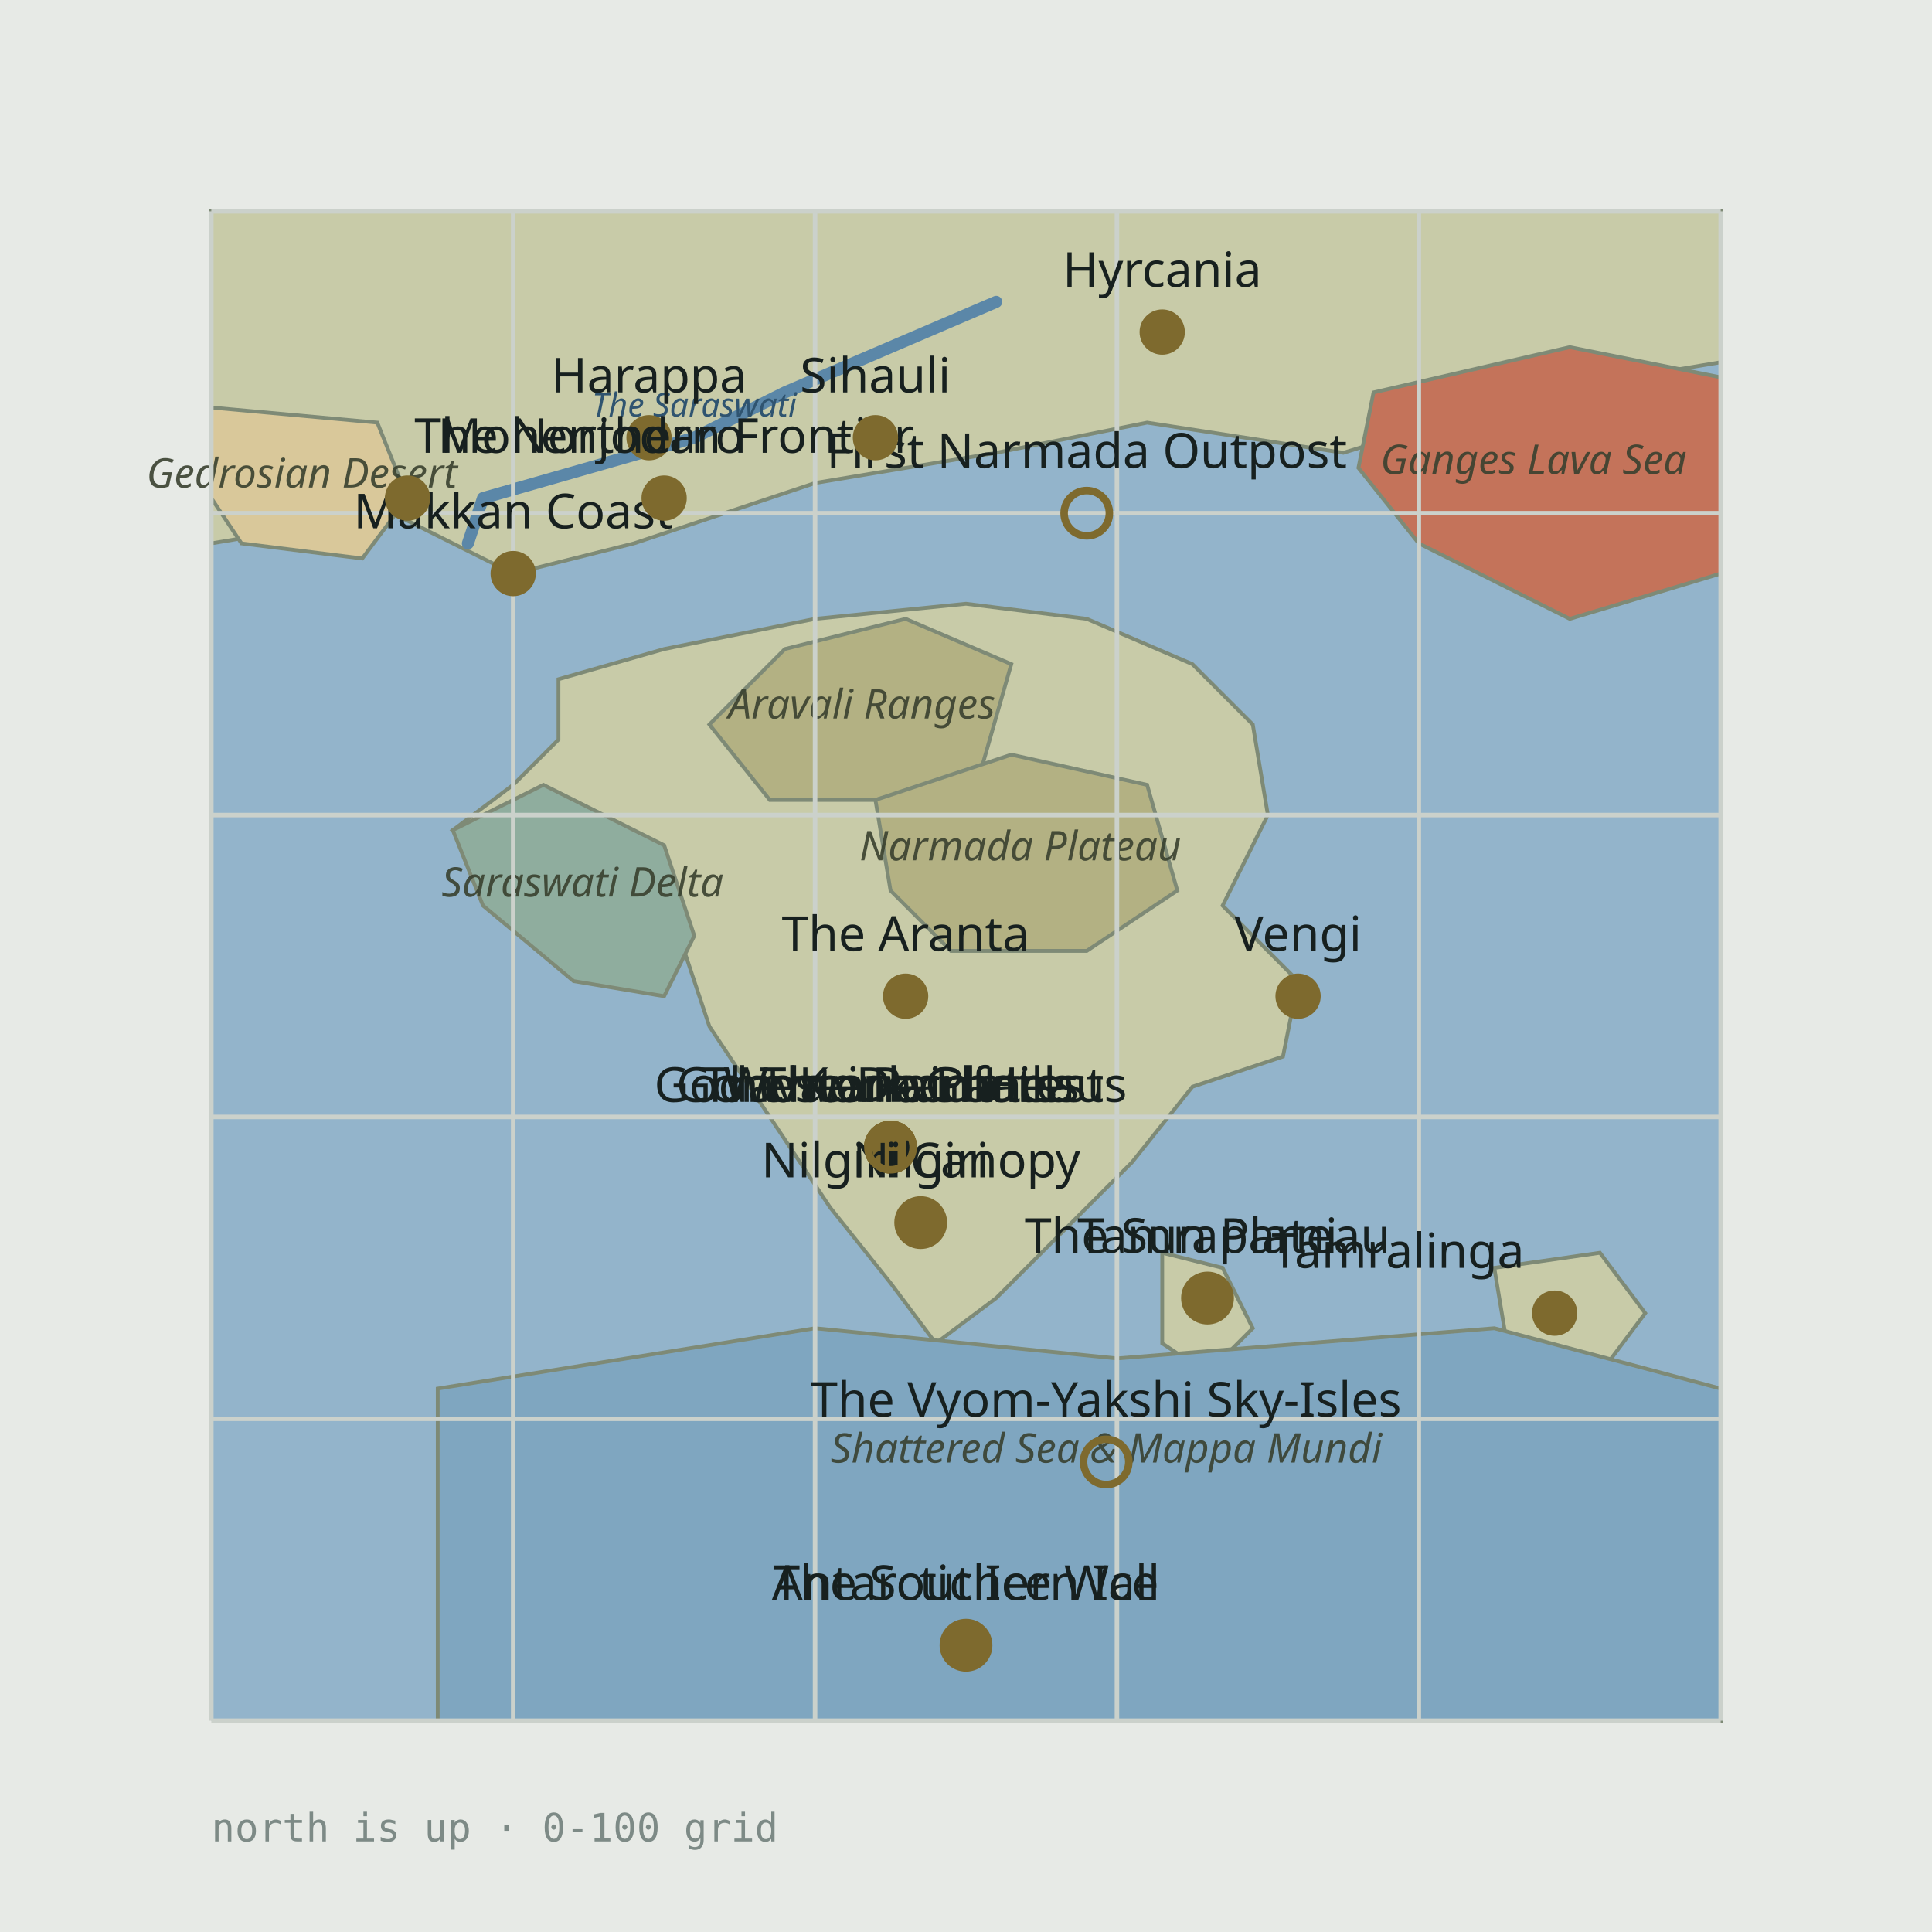
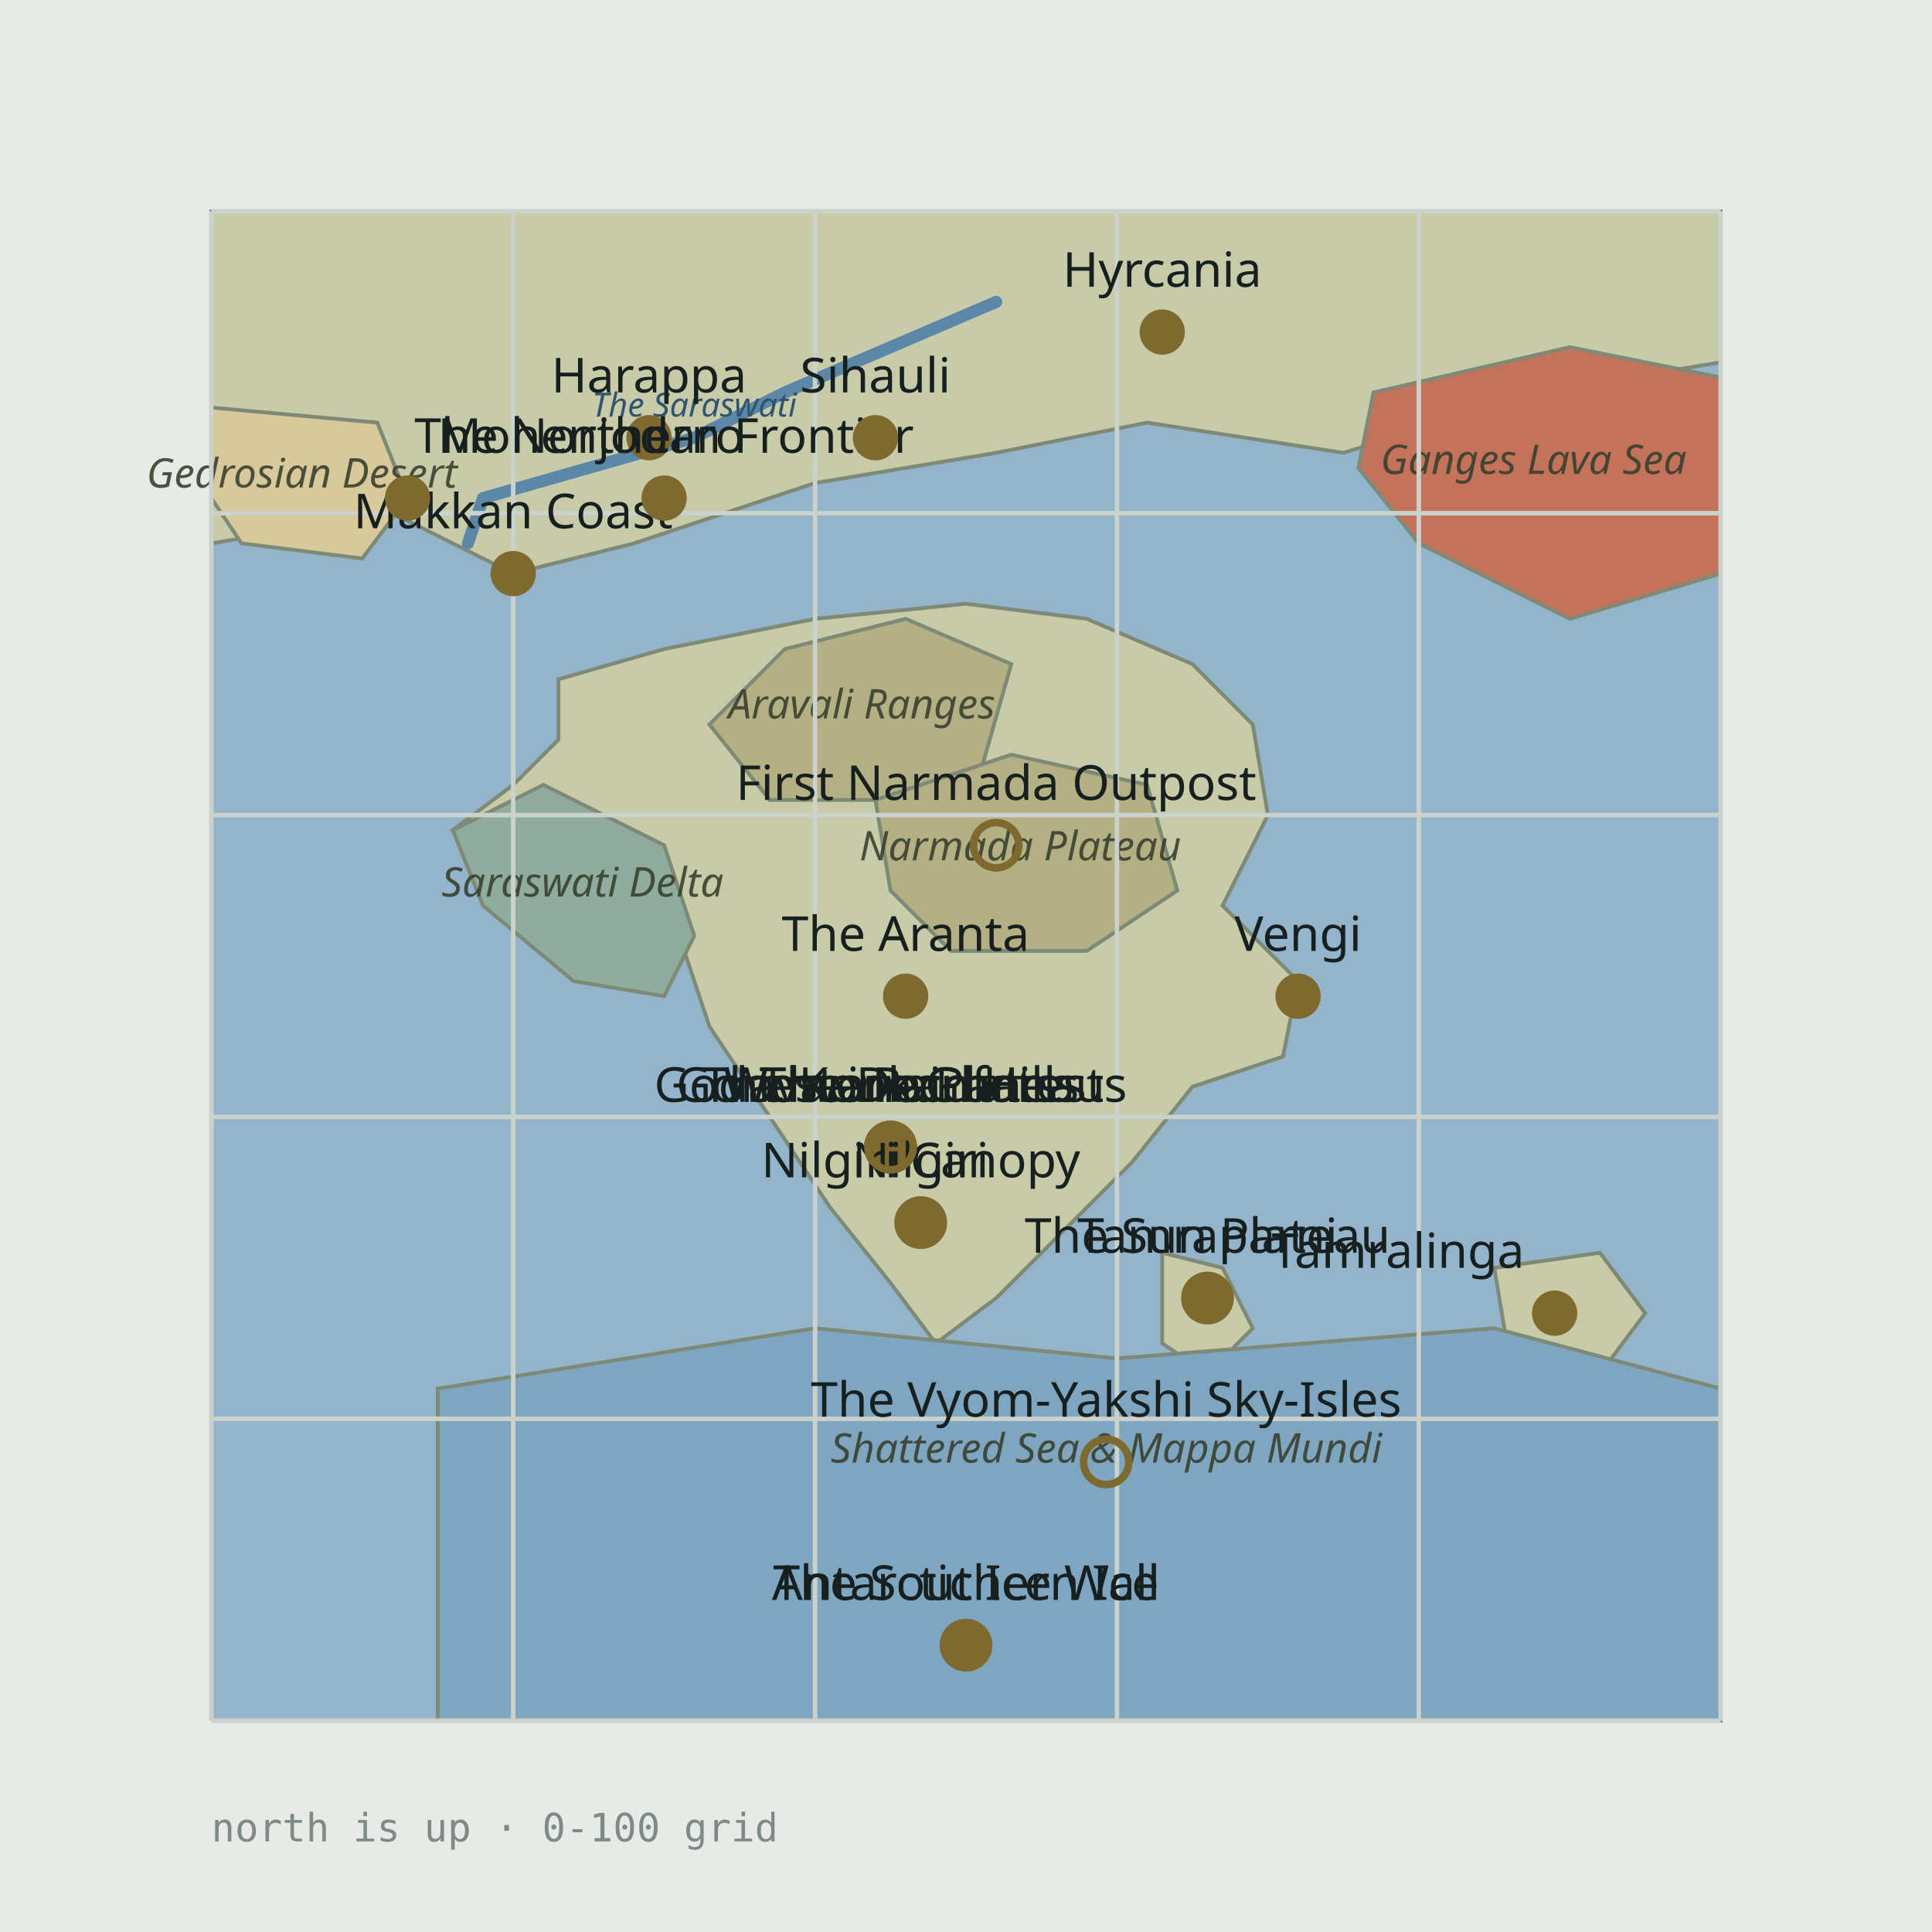
<svg xmlns="http://www.w3.org/2000/svg" viewBox="-14 -14 128 128" width="720" role="img" aria-label="Map of Era of Human Migrations">
  <style>
  .bg{fill:#E7EAE6}.grid{stroke:#CBD1CB;stroke-width:.3}.edge{stroke:#AFB8B1;stroke-width:.6}
  .dot{fill:#2C5C8F}.dot-place{fill:#7E6A2E}
  .dot-within{fill:none;stroke:#7E6A2E;stroke-width:.5}
  .lbl{fill:#17201F;font:3.2px Archivo,sans-serif}
  .cap{fill:#7D8A86;font:2.6px 'JetBrains Mono',monospace}
  .sea{fill:#93B4CB} .land{fill:#C8CBA8}
  polygon{stroke:#7E8A76;stroke-width:.25}
  .rgn{fill:#39402F;font:2.7px Archivo,sans-serif;font-style:italic;opacity:.9}
  .course{fill:none;stroke:#5B87A8;stroke-width:.8;stroke-linejoin:round;stroke-linecap:round}
  .route{fill:none;stroke:#8A6A4F;stroke-width:.9;stroke-dasharray:2.4 1.2;stroke-linejoin:round;stroke-linecap:round}
  .route-lbl{fill:#6B4F38;font:2.2px Archivo,sans-serif;font-style:italic}
  .course-lbl{fill:#2F5470;font:2.2px Archivo,sans-serif;font-style:italic}
  .t-desert{fill:#D9C89A}.t-plains{fill:#A8BE84}.t-forest{fill:#7EA46E}.t-wetland{fill:#8FAD9E}.t-hills{fill:#B3B183}.t-mountains{fill:#A9A79C}.t-river{fill:#8FB3C4}.t-coast{fill:#D8CBA0}.t-sea{fill:#7FA6C0}.t-lava_field{fill:#C4735A}
  @media(prefers-color-scheme:dark){
   .bg{fill:#121817}.grid{stroke:#28322F}.edge{stroke:#3E4C4E}
   .dot{fill:#74A8DA}.dot-place{fill:#CBAE6A}.dot-within{fill:none;stroke:#CBAE6A}   .lbl{fill:#E2E7E3}.cap{fill:#78857F}
   .sea{fill:#18242E} .land{fill:#2A3026}
   polygon{stroke:#3A4436} .rgn{fill:#9FB09A}
   .course{stroke:#6E9CBD} .course-lbl{fill:#9DBDD4}
   .route{stroke:#B08D6B} .route-lbl{fill:#C7A181}
   .t-desert{fill:#3B3524}.t-plains{fill:#2A3520}.t-forest{fill:#20301E}.t-wetland{fill:#1E2E2A}.t-hills{fill:#302E20}.t-mountains{fill:#2C2B26}.t-river{fill:#1D2E36}.t-coast{fill:#393322}.t-sea{fill:#1B2C36}.t-lava_field{fill:#3A1C15}
  }
</style>
  <rect class="bg" x="-14" y="-14" width="128" height="128" />
  <rect class="sea" x="0" y="0" width="100" height="100" />
  <polygon class="land" points="23,31 30,29 40,27 50,26 58,27 65,30 69,34 70,40 67,46 72,51 71,56 65,58 61,63 57,67 52,72 48,75 45,71 41,66 37,60 33,54 31,48 30,45 25,44 19,43 16,41 20,38 23,35" />
  <polygon class="land" points="0,0 100,0 100,10 88,12 75,16 62,14 52,16 40,18 28,22 20,24 12,20 0,22" />
  <polygon class="land" points="85,70 92,69 95,73 92,77 86,76" />
  <polygon class="land" points="63,69 67,70 69,74 66,77 63,75" />
  <polygon class="t-hills" points="33,34 38,29 46,27 53,30 51,37 44,39 37,39" />
  <text class="rgn" x="43.1" y="33.6" text-anchor="middle">Aravali Ranges</text>
  <polygon class="t-lava_field" points="77,12 90,9 100,11 100,24 90,27 80,22 76,17" />
  <text class="rgn" x="87.6" y="17.4" text-anchor="middle">Ganges Lava Sea</text>
  <polygon class="t-desert" points="0,13 11,14 13,19 10,23 2,22 0,19" />
  <text class="rgn" x="6.0" y="18.3" text-anchor="middle">Gedrosian Desert</text>
  <polygon class="t-hills" points="44,39 53,36 62,38 64,45 58,49 49,49 45,45" />
  <text class="rgn" x="53.6" y="43.0" text-anchor="middle">Narmada Plateau</text>
  <polygon class="t-wetland" points="16,41 22,38 30,42 32,48 30,52 24,51 18,46" />
  <text class="rgn" x="24.6" y="45.4" text-anchor="middle">Saraswati Delta</text>
  <polygon class="t-sea" points="15,78 40,74 60,76 85,74 100,78 100,100 15,100" />
  <text class="rgn" x="59.3" y="82.9" text-anchor="middle">Shattered Sea &amp; Mappa Mundi</text>
  <polyline class="course" points="52,6 45,9 38,12 32,15 25,17 18,19 17,22" />
  <text class="course-lbl" x="32.0" y="13.6" text-anchor="middle">The Saraswati</text>
  <line class="grid" x1="0" y1="0" x2="0" y2="100" />
  <line class="grid" x1="0" y1="0" x2="100" y2="0" />
  <line class="grid" x1="20" y1="0" x2="20" y2="100" />
  <line class="grid" x1="0" y1="20" x2="100" y2="20" />
  <line class="grid" x1="40" y1="0" x2="40" y2="100" />
  <line class="grid" x1="0" y1="40" x2="100" y2="40" />
  <line class="grid" x1="60" y1="0" x2="60" y2="100" />
  <line class="grid" x1="0" y1="60" x2="100" y2="60" />
  <line class="grid" x1="80" y1="0" x2="80" y2="100" />
  <line class="grid" x1="0" y1="80" x2="100" y2="80" />
  <line class="grid" x1="100" y1="0" x2="100" y2="100" />
  <line class="grid" x1="0" y1="100" x2="100" y2="100" />
  <circle class="dot-place dot-within" cx="50" cy="95" r="1.5" />
  <text class="lbl" x="50" y="92" text-anchor="middle">Antarctic Ice Wall</text>
  <circle class="dot-place" cx="46" cy="52" r="1.5" />
  <text class="lbl" x="46" y="49" text-anchor="middle">The Aranta</text>
  <circle class="dot-place" cx="45" cy="62" r="1.5" />
  <text class="lbl" x="45" y="59" text-anchor="middle">The Deccan</text>
  <circle class="dot-place dot-within" cx="45" cy="62" r="1.5" />
  <text class="lbl" x="45" y="59" text-anchor="middle">Godavari Rainforests</text>
  <circle class="dot-place dot-within" cx="45" cy="62" r="1.5" />
  <text class="lbl" x="45" y="59" text-anchor="middle">Gondwana Plateau</text>
  <circle class="dot-place" cx="29" cy="15" r="1.5" />
  <text class="lbl" x="29" y="12" text-anchor="middle">Harappa</text>
  <circle class="dot-place" cx="63" cy="8" r="1.5" />
  <text class="lbl" x="63" y="5" text-anchor="middle">Hyrcania</text>
  <circle class="dot-place dot-within" cx="45" cy="62" r="1.5" />
  <text class="lbl" x="45" y="59" text-anchor="middle">The Konkan Hills</text>
  <circle class="dot-place" cx="20" cy="24" r="1.5" />
  <text class="lbl" x="20" y="21" text-anchor="middle">Makkan Coast</text>
  <circle class="dot-place" cx="13" cy="19" r="1.5" />
  <text class="lbl" x="15" y="16" text-anchor="start">Mohenjodaro</text>
-   <circle class="dot-place dot-within" cx="58" cy="20" r="1.5" />
-   <text class="lbl" x="58" y="17" text-anchor="middle">First Narmada Outpost</text>
+   <circle class="dot-place dot-within" cx="52" cy="42" r="1.5" />
+   <text class="lbl" x="52" y="39" text-anchor="middle">First Narmada Outpost</text>
  <circle class="dot-place" cx="47" cy="67" r="1.5" />
  <text class="lbl" x="47" y="64" text-anchor="middle">Nilgiri</text>
  <circle class="dot-place dot-within" cx="47" cy="67" r="1.5" />
  <text class="lbl" x="47" y="64" text-anchor="middle">Nilgiri Canopy</text>
  <circle class="dot-place" cx="30" cy="19" r="1.5" />
  <text class="lbl" x="30" y="16" text-anchor="middle">The Northern Frontier</text>
  <circle class="dot-place dot-within" cx="59.286" cy="82.857" r="1.5" />
  <text class="lbl" x="59.286" y="79.857" text-anchor="middle">The Vyom-Yakshi Sky-Isles</text>
  <circle class="dot-place" cx="44" cy="15" r="1.5" />
  <text class="lbl" x="44" y="12" text-anchor="middle">Sihauli</text>
  <circle class="dot-place" cx="50" cy="95" r="1.5" />
  <text class="lbl" x="50" y="92" text-anchor="middle">The Southern Ice</text>
  <circle class="dot-place dot-within" cx="66" cy="72" r="1.5" />
  <text class="lbl" x="66" y="69" text-anchor="middle">The Sun Plateau</text>
  <circle class="dot-place" cx="89" cy="73" r="1.5" />
  <text class="lbl" x="87" y="70" text-anchor="end">Tamralinga</text>
  <circle class="dot-place" cx="66" cy="72" r="1.5" />
  <text class="lbl" x="66" y="69" text-anchor="middle">Tamraparni</text>
  <circle class="dot-place" cx="72" cy="52" r="1.5" />
  <text class="lbl" x="72" y="49" text-anchor="middle">Vengi</text>
  <circle class="dot-place dot-within" cx="45" cy="62" r="1.5" />
  <text class="lbl" x="45" y="59" text-anchor="middle">Western Ghats</text>
  <text class="cap" x="0" y="108">north is up · 0-100 grid</text>
</svg>
